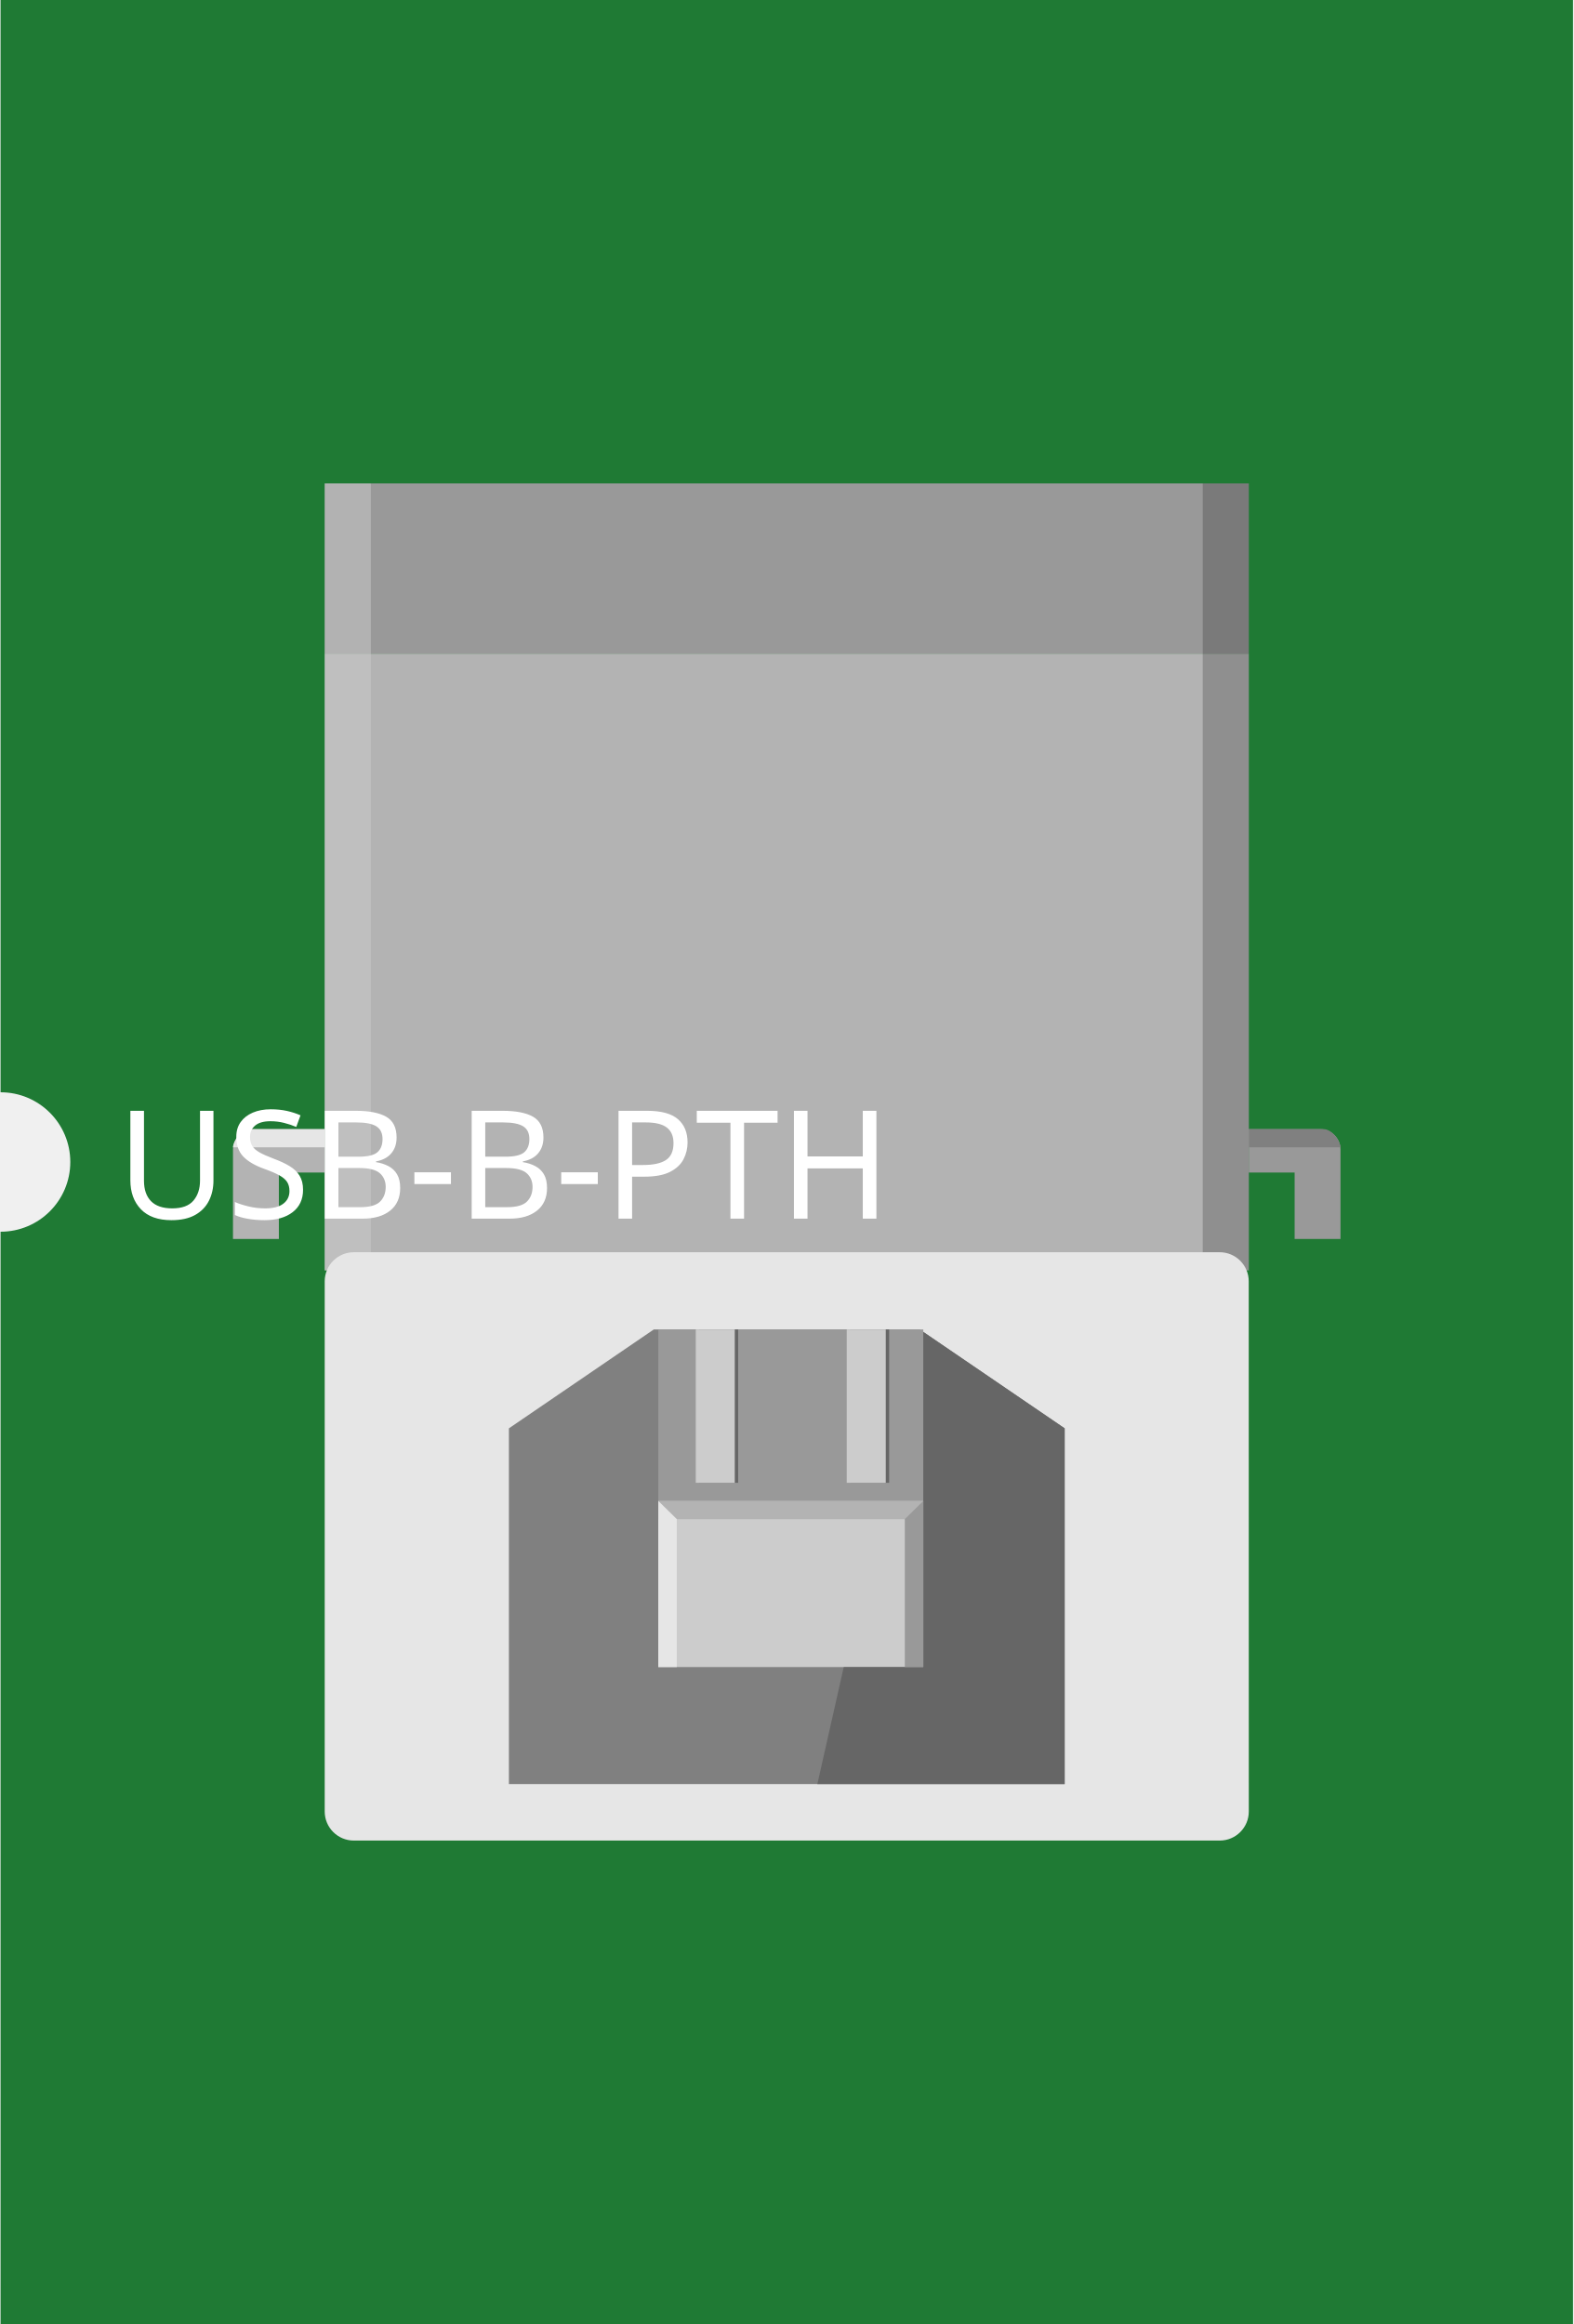
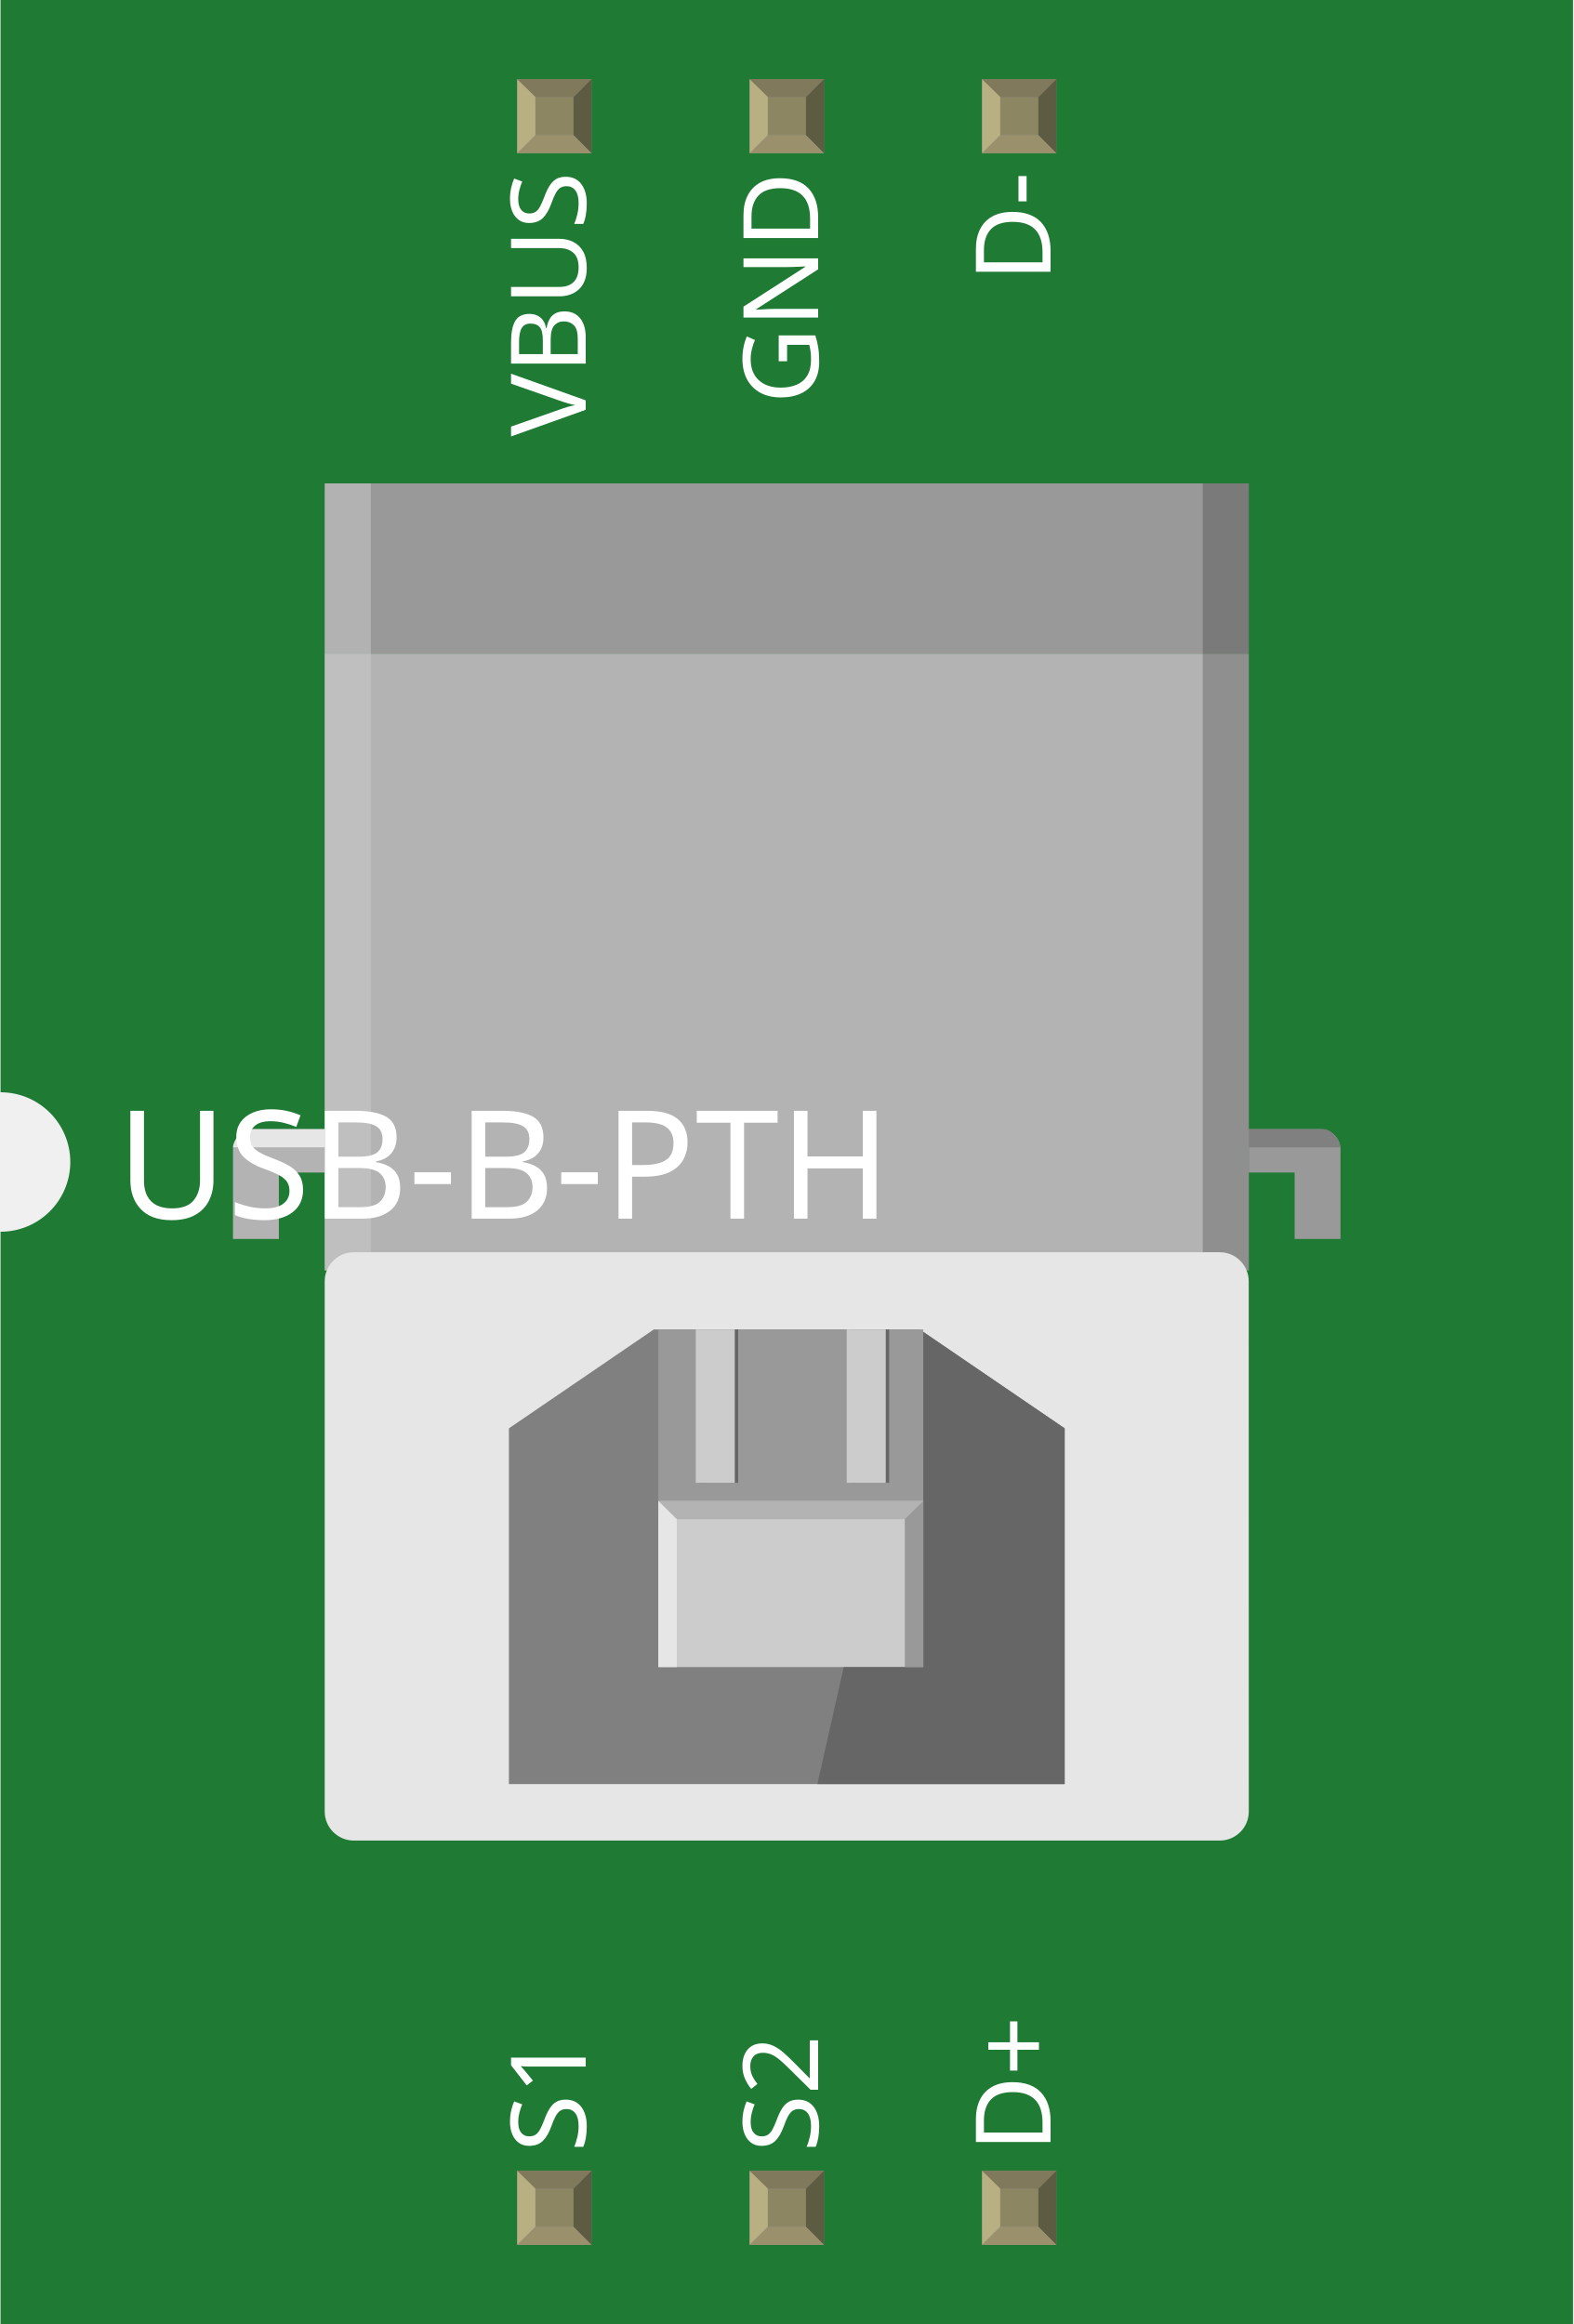
<svg xmlns="http://www.w3.org/2000/svg" width="0.677in" x="0in" version="1.2" y="0in" height="1in" viewBox="0 0 676.514 1000" baseProfile="tiny">
  <g id="breadboard">
    <g id="icon">
      <path fill="#1F7A34" stroke="none" stroke-width="0" d="M0,0L0,470A30,30 0 0 1 0,530L0,1000L676.514,1000L676.514,0L0,0z" />
      <g transform="translate(100,208.007)">
        <g stroke-width="0">
          <g stroke-width="0">
            <path fill="#999999" stroke-width="0" d="M476.5,296.514l0,28.611l-19.736,0l0,-28.611l-19.736,0l0,-18.667l30.694,0c4.847,0,8.778,3.931,8.778,8.778L476.5,296.514z" />
            <path fill="#808080" stroke-width="0" d="M476.5,285.667l-39.472,0l0,-7.819c0,0,29.514,0,32.125,0C473.056,277.847,476.5,283.278,476.5,285.667z" />
          </g>
          <g stroke-width="0">
            <rect width="397.569" x="39.472" y="73.25" fill="#B3B3B3" height="265.375" stroke-width="0" />
            <rect width="397.569" x="39.472" y="0" fill="#999999" height="73.25" stroke-width="0" />
            <rect width="19.819" x="39.472" opacity="0.5" y="0" fill="#CCCCCC" height="338.625" enable-background="new    " stroke-width="0" />
            <rect width="19.819" x="417.222" opacity="0.2" y="0" height="338.625" enable-background="new    " stroke-width="0" />
            <path fill="#E6E6E6" stroke-width="0" d="M437.042,571.472c0,6.889,-5.597,12.5,-12.486,12.5L51.958,583.972c-6.875,0,-12.5,-5.611,-12.5,-12.5L39.458,343.319c0,-6.889,5.625,-12.5,12.5,-12.5l372.569,0c6.889,0,12.486,5.611,12.486,12.5L437.042,571.472L437.042,571.472z" />
            <polygon fill="#808080" points="181.042,364.056,118.708,406.597,118.708,559.681,357.819,559.681,357.819,406.597,295.472,364.056" stroke-width="0" />
            <rect width="114" x="183" y="364.056" fill="#999999" height="73.792" stroke-width="0" />
            <g stroke-width="0">
              <g stroke-width="0">
                <rect width="16.778" x="200.569" y="364.056" fill="#666666" height="65.972" stroke-width="0" />
                <rect width="16.792" x="265.528" y="364.056" fill="#666666" height="65.972" stroke-width="0" />
              </g>
            </g>
            <g stroke-width="0">
              <g stroke-width="0">
                <rect width="16.778" x="199.111" y="364.056" fill="#CCCCCC" height="65.972" stroke-width="0" />
                <rect width="16.792" x="264.056" y="364.056" fill="#CCCCCC" height="65.972" stroke-width="0" />
              </g>
            </g>
            <rect width="114" x="183" y="437.847" fill="#CCCCCC" height="71.472" stroke-width="0" />
            <rect width="114" x="183" y="437.847" fill="#B3B3B3" height="7.819" stroke-width="0" />
            <polygon fill="#666666" points="297,365.111,297,437.847,297,509.333,262.764,509.333,251.417,559.681,357.819,559.681,357.819,406.597" stroke-width="0" />
            <polygon fill="#999999" points="289.042,509.333,297,509.333,297,437.847,289.042,445.653" stroke-width="0" />
            <polygon fill="#E6E6E6" points="183,509.333,190.944,509.333,190.944,445.653,183,437.847" stroke-width="0" />
          </g>
          <g stroke-width="0">
            <path fill="#B3B3B3" stroke-width="0" d="M0,296.514l0,28.611l19.736,0l0,-28.611l19.736,0l0,-18.667l-30.694,0C3.917,277.847,0,281.778,0,286.625L0,296.514z" />
            <path fill="#E6E6E6" stroke-width="0" d="M0,285.667l39.472,0l0,-7.819c0,0,-29.514,0,-32.125,0C3.444,277.847,0,283.278,0,285.667z" />
          </g>
        </g>
      </g>
    </g>
+     <g transform="translate(222.292,934.05)">
+       <rect width="31.93" x="0" y="0" fill="#8D8C8C" height="31.9" id="connector0pin" stroke-width="0" />
+       <rect width="16.444" x="7.792" y="7.735" fill="#8C8663" height="16.415" stroke-width="0" />
+       <polygon fill="#B8AF82" points="0,31.9,7.792,24.137,7.792,6.972,0,0" stroke-width="0" />
+       <polygon fill="#80795B" points="24.208,7.763,7.903,7.763,0,0,31.93,0" stroke-width="0" />
+       <polygon fill="#5E5B43" points="24.208,24.137,24.208,7.763,31.93,0,31.93,31.9" stroke-width="0" />
+       <polygon fill="#9A916C" points="0,31.9,7.875,24.137,24.208,24.137,31.93,31.9" stroke-width="0" />
+     </g>
+     <g transform="translate(222.292,34.05)">
+       <rect width="31.93" x="0" y="0" fill="#8D8C8C" height="31.9" id="connector5pin" stroke-width="0" />
+       <rect width="16.444" x="7.792" y="7.735" fill="#8C8663" height="16.415" stroke-width="0" />
+       <polygon fill="#B8AF82" points="0,31.9,7.792,24.137,7.792,6.972,0,0" stroke-width="0" />
+       <polygon fill="#80795B" points="24.208,7.763,7.903,7.763,0,0,31.93,0" stroke-width="0" />
+       <polygon fill="#5E5B43" points="24.208,24.137,24.208,7.763,31.93,0,31.93,31.9" stroke-width="0" />
+       <polygon fill="#9A916C" points="0,31.9,7.875,24.137,24.208,24.137,31.93,31.9" stroke-width="0" />
+     </g>
+     <g transform="translate(322.292,934.05)">
+       <rect width="31.93" x="0" y="0" fill="#8D8C8C" height="31.9" id="connector1pin" stroke-width="0" />
+       <rect width="16.444" x="7.792" y="7.735" fill="#8C8663" height="16.415" stroke-width="0" />
+       <polygon fill="#B8AF82" points="0,31.9,7.792,24.137,7.792,6.972,0,0" stroke-width="0" />
+       <polygon fill="#80795B" points="24.208,7.763,7.903,7.763,0,0,31.93,0" stroke-width="0" />
+       <polygon fill="#5E5B43" points="24.208,24.137,24.208,7.763,31.93,0,31.93,31.9" stroke-width="0" />
+       <polygon fill="#9A916C" points="0,31.9,7.875,24.137,24.208,24.137,31.93,31.9" stroke-width="0" />
+     </g>
+     <g transform="translate(322.292,34.05)">
+       <rect width="31.93" x="0" y="0" fill="#8D8C8C" height="31.9" id="connector4pin" stroke-width="0" />
+       <rect width="16.444" x="7.792" y="7.735" fill="#8C8663" height="16.415" stroke-width="0" />
+       <polygon fill="#B8AF82" points="0,31.9,7.792,24.137,7.792,6.972,0,0" stroke-width="0" />
+       <polygon fill="#80795B" points="24.208,7.763,7.903,7.763,0,0,31.93,0" stroke-width="0" />
+       <polygon fill="#5E5B43" points="24.208,24.137,24.208,7.763,31.93,0,31.93,31.9" stroke-width="0" />
+       <polygon fill="#9A916C" points="0,31.9,7.875,24.137,24.208,24.137,31.93,31.9" stroke-width="0" />
+     </g>
+     <g transform="translate(422.292,934.05)">
+       <rect width="31.93" x="0" y="0" fill="#8D8C8C" height="31.9" id="connector2pin" stroke-width="0" />
+       <rect width="16.444" x="7.792" y="7.735" fill="#8C8663" height="16.415" stroke-width="0" />
+       <polygon fill="#B8AF82" points="0,31.9,7.792,24.137,7.792,6.972,0,0" stroke-width="0" />
+       <polygon fill="#80795B" points="24.208,7.763,7.903,7.763,0,0,31.93,0" stroke-width="0" />
+       <polygon fill="#5E5B43" points="24.208,24.137,24.208,7.763,31.93,0,31.93,31.9" stroke-width="0" />
+       <polygon fill="#9A916C" points="0,31.9,7.875,24.137,24.208,24.137,31.93,31.9" stroke-width="0" />
+     </g>
+     <g transform="translate(422.292,34.05)">
+       <rect width="31.93" x="0" y="0" fill="#8D8C8C" height="31.9" id="connector3pin" stroke-width="0" />
+       <rect width="16.444" x="7.792" y="7.735" fill="#8C8663" height="16.415" stroke-width="0" />
+       <polygon fill="#B8AF82" points="0,31.9,7.792,24.137,7.792,6.972,0,0" stroke-width="0" />
+       <polygon fill="#80795B" points="24.208,7.763,7.903,7.763,0,0,31.93,0" stroke-width="0" />
+       <polygon fill="#5E5B43" points="24.208,24.137,24.208,7.763,31.93,0,31.93,31.9" stroke-width="0" />
+       <polygon fill="#9A916C" points="0,31.9,7.875,24.137,24.208,24.137,31.93,31.9" stroke-width="0" />
+     </g>
  </g>
  <text x="50" y="524.375" font-family="OCRA" fill="white" text-anchor="start" stroke="none" id="label" stroke-width="0" font-size="65">USB-B-PTH</text>
+   <g transform="translate(251.757,926.05)">
+     <g transform="rotate(-90)">
+       <text x="0" y="0" font-family="OCRA" fill="white" text-anchor="start" stroke="none" stroke-width="0" font-size="45">S1</text>
+     </g>
+   </g>
+   <g transform="translate(251.757,73.95)">
+     <g transform="rotate(-90)">
+       <text x="0" y="0" font-family="OCRA" fill="white" text-anchor="end" stroke="none" stroke-width="0" font-size="45">VBUS</text>
+     </g>
+   </g>
+   <g transform="translate(351.757,926.05)">
+     <g transform="rotate(-90)">
+       <text x="0" y="0" font-family="OCRA" fill="white" text-anchor="start" stroke="none" stroke-width="0" font-size="45">S2</text>
+     </g>
+   </g>
+   <g transform="translate(351.757,73.95)">
+     <g transform="rotate(-90)">
+       <text x="0" y="0" font-family="OCRA" fill="white" text-anchor="end" stroke="none" stroke-width="0" font-size="45">GND</text>
+     </g>
+   </g>
+   <g transform="translate(451.757,926.05)">
+     <g transform="rotate(-90)">
+       <text x="0" y="0" font-family="OCRA" fill="white" text-anchor="start" stroke="none" stroke-width="0" font-size="45">D+</text>
+     </g>
+   </g>
+   <g transform="translate(451.757,73.95)">
+     <g transform="rotate(-90)">
+       <text x="0" y="0" font-family="OCRA" fill="white" text-anchor="end" stroke="none" stroke-width="0" font-size="45">D-</text>
+     </g>
+   </g>
</svg>
